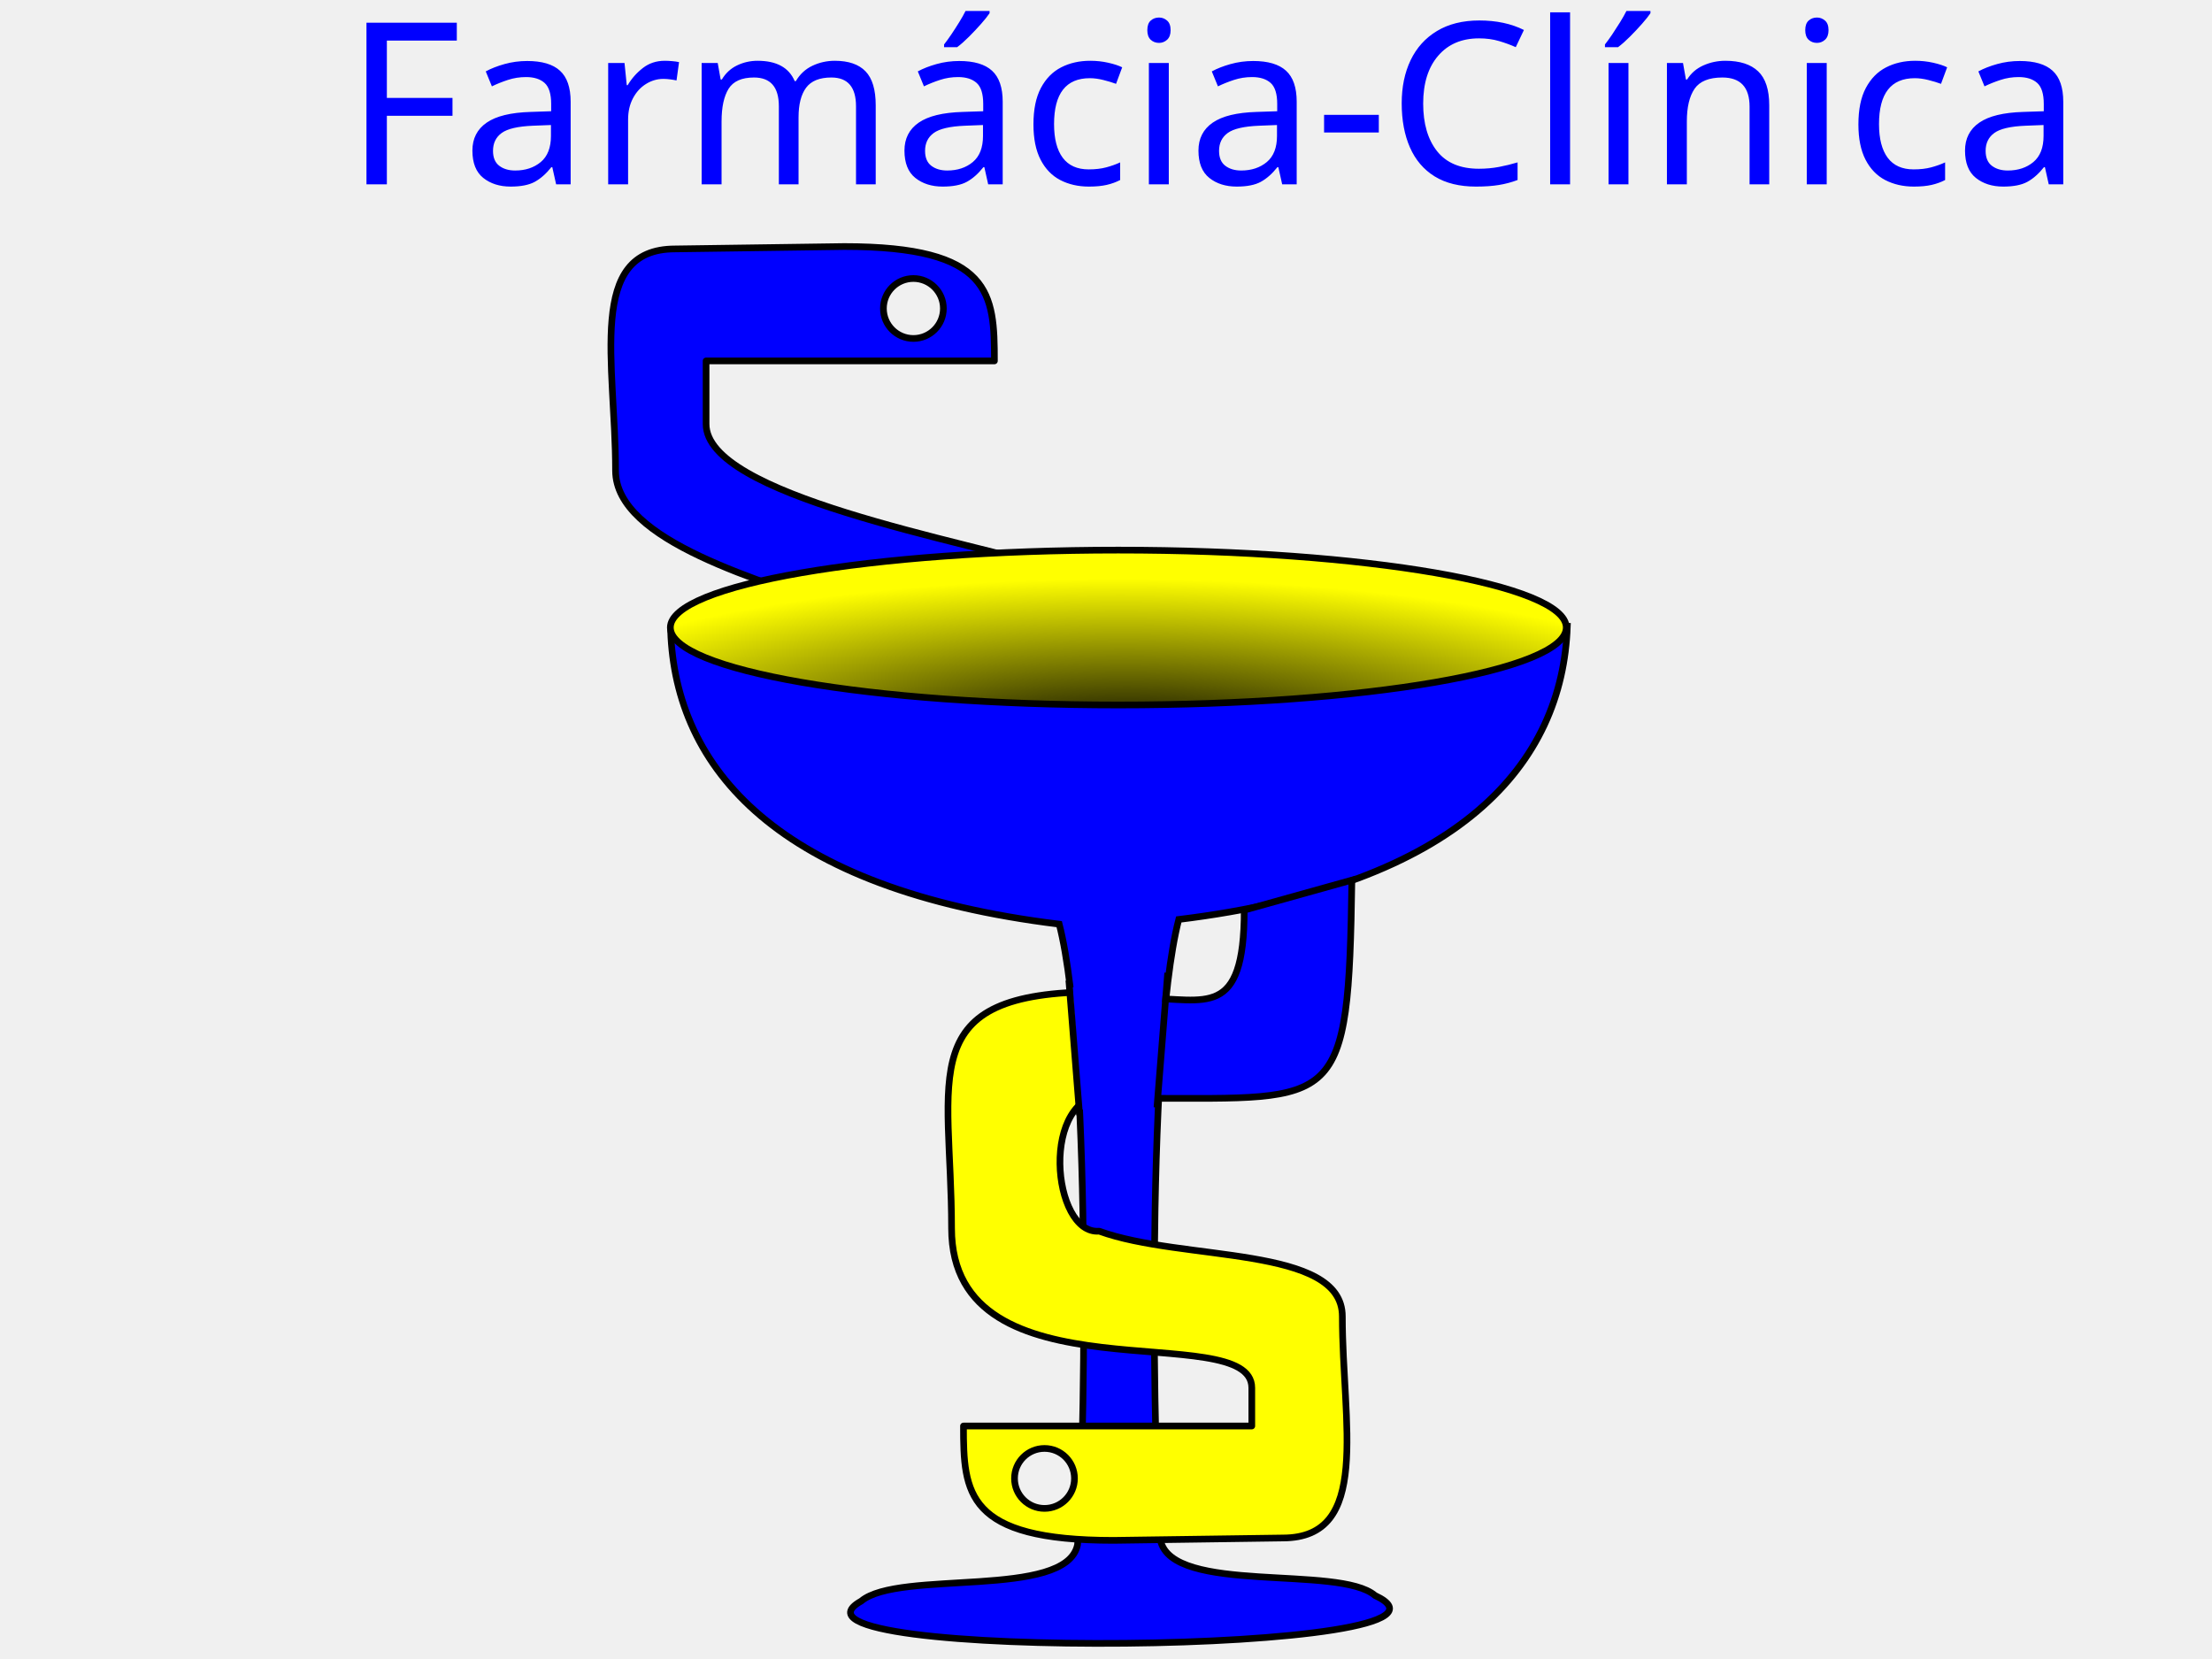
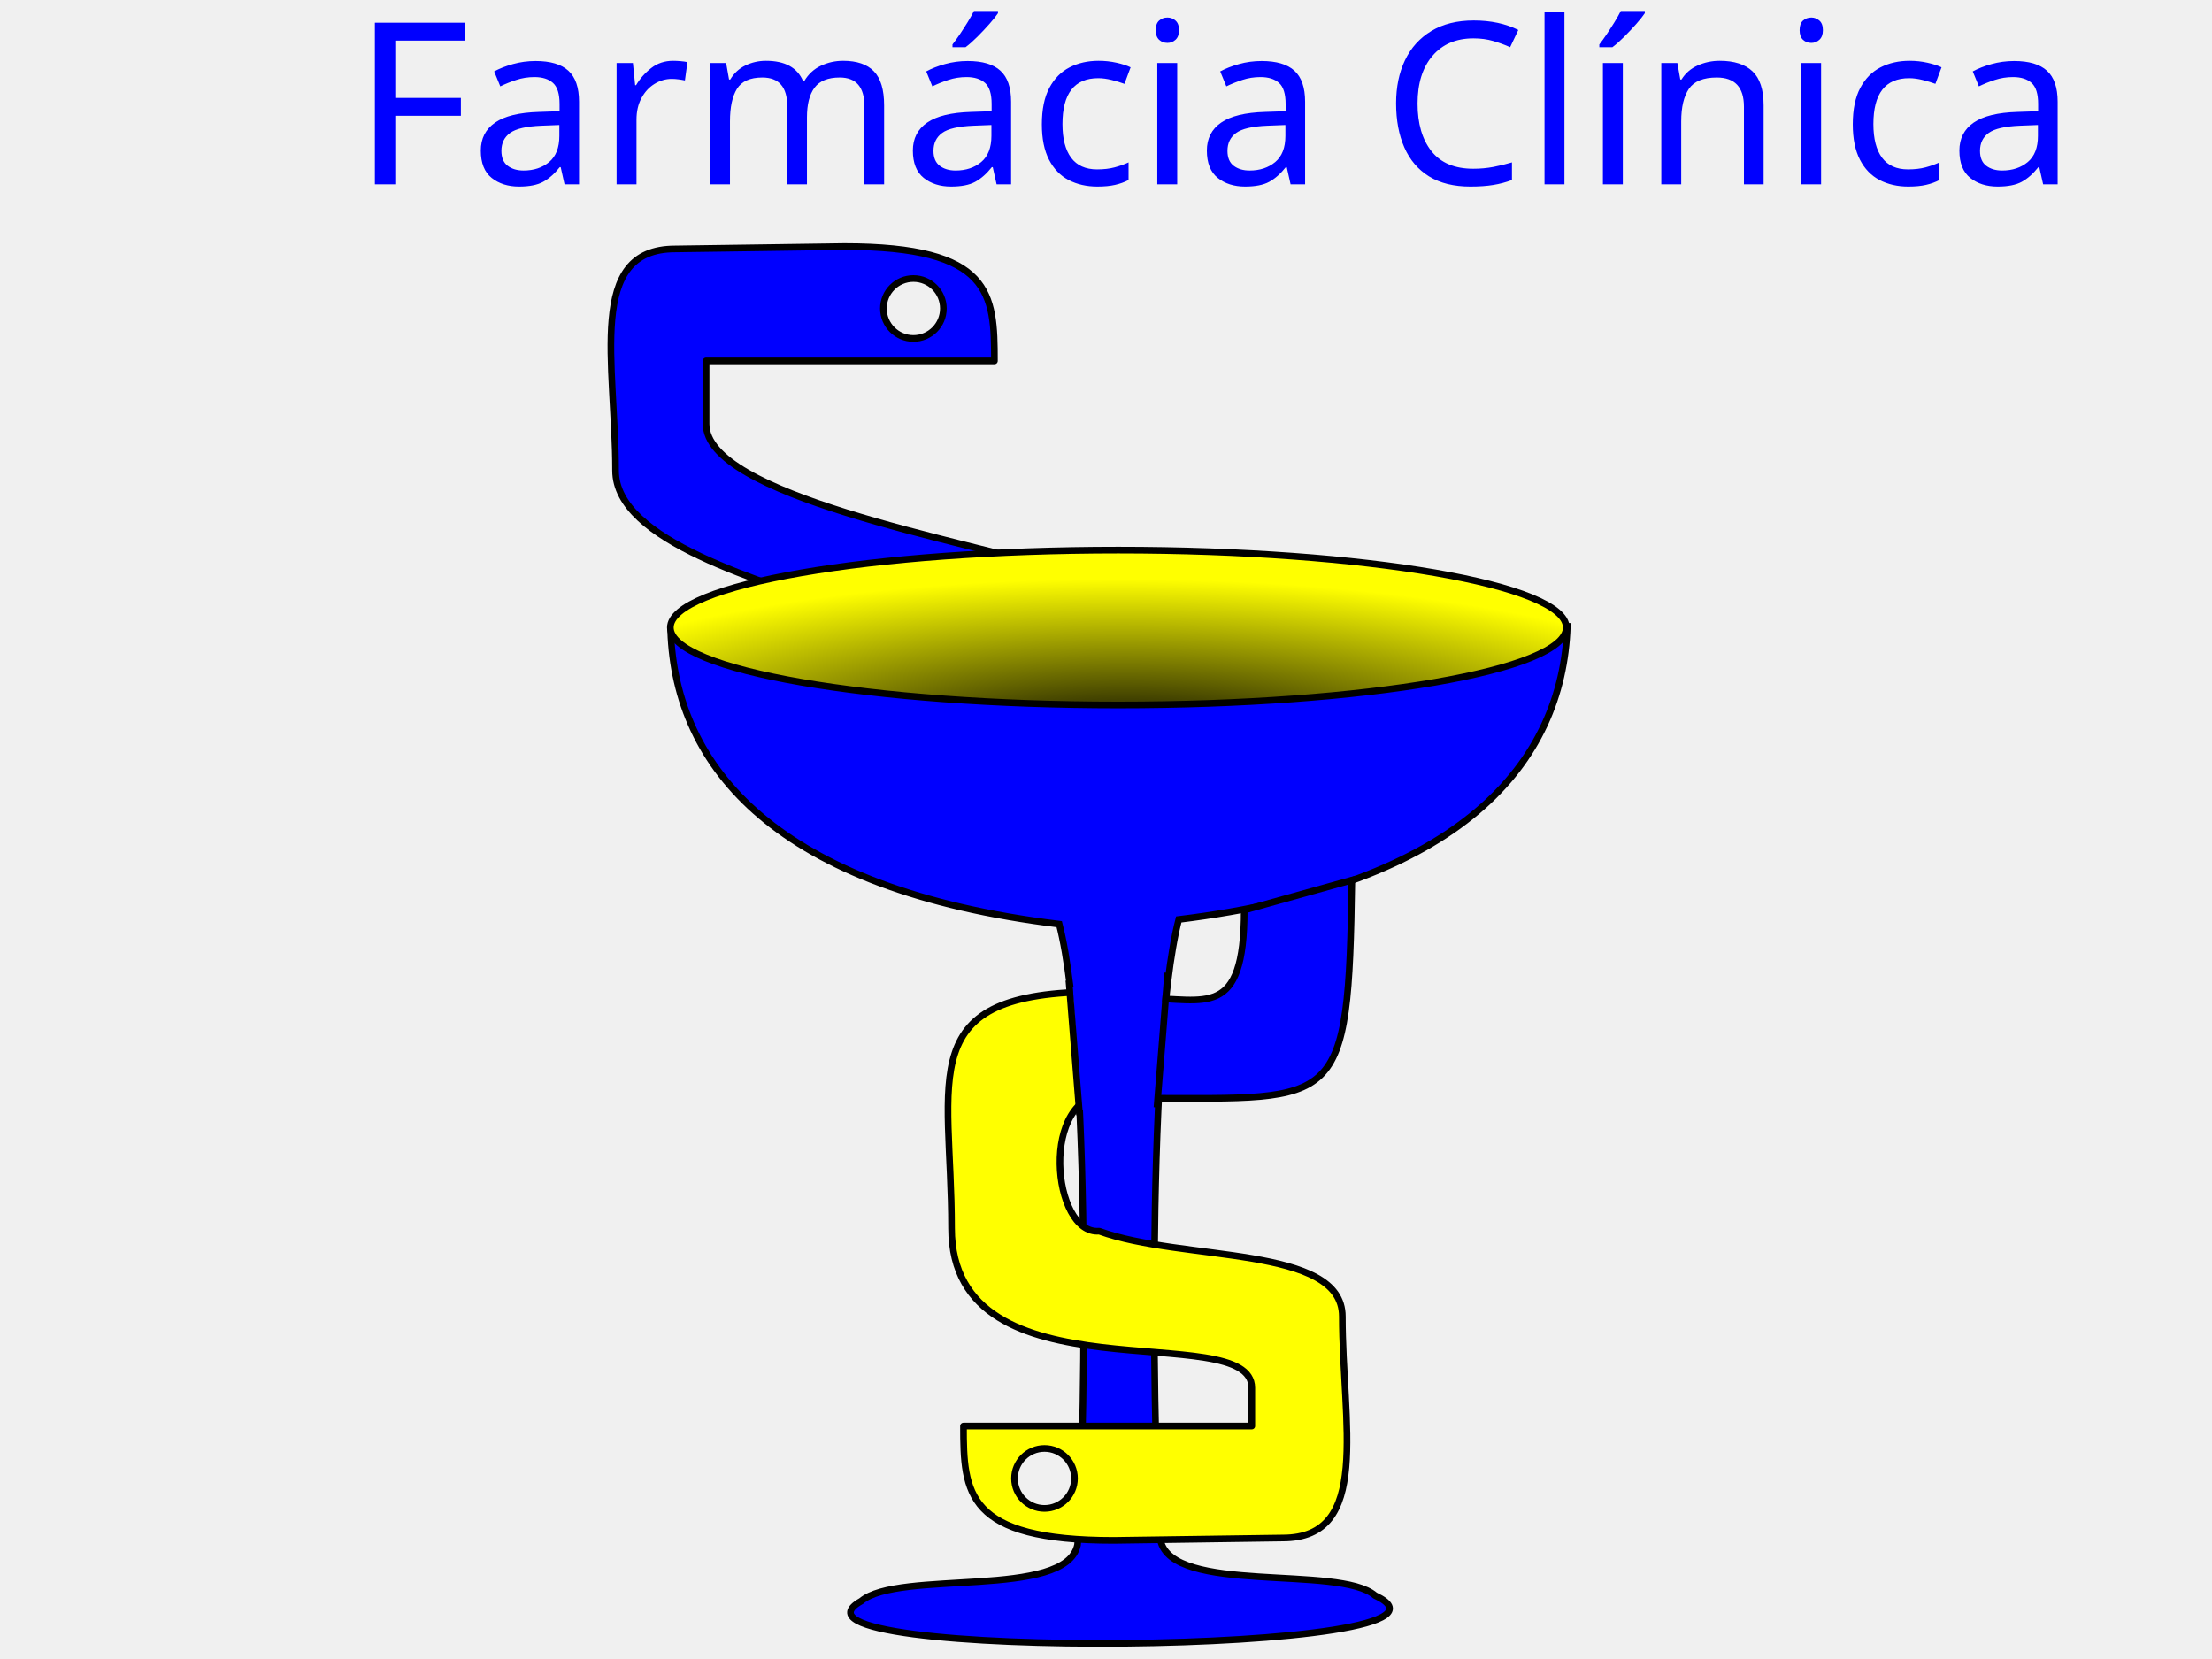
<svg xmlns="http://www.w3.org/2000/svg" xmlns:xlink="http://www.w3.org/1999/xlink" width="800" height="600" viewBox="0 0 800 600" id="svg2" version="1.1">
  <defs id="defs4">
    <linearGradient id="linearGradient4825">
      <stop id="stop4829" offset="0" style="stop-color:#000000;stop-opacity:1" />
      <stop id="stop4827" offset="1" style="stop-color:#ffff00;stop-opacity:1;" />
    </linearGradient>
    <radialGradient xlink:href="#linearGradient4825" id="radialGradient4839" cx="407.567" cy="856.954" fx="407.567" fy="856.954" r="163.217" gradientTransform="matrix(1.420737,0.00707532,-0.0017853,0.3584932,-168.5164,410.1367)" gradientUnits="userSpaceOnUse" />
  </defs>
  <g id="layer1" transform="translate(0,-452.3622)">
    <path id="path4191" style="opacity:1;fill:#0000ff;fill-opacity:1;fill-rule:nonzero;stroke:#000000;stroke-width:2.413;stroke-linecap:square;stroke-linejoin:round;stroke-miterlimit:4;stroke-dasharray:none" d="m 341.185,563.932 c 0,5.988 -4.854,10.843 -10.843,10.843 -5.988,0 -10.843,-4.854 -10.843,-10.843 0,-5.988 4.854,-10.843 10.843,-10.843 5.988,0 10.843,4.854 10.843,10.843 z m 46.895,95.655 C 346.301,647.466 255.369,631.491 255.369,605.727 l 0,-22.837 104.273,0 c 0,-24.254 -0.891,-41.364 -54.291,-41.364 l -61.185,0.862 c -32.184,0 -21.544,41.347 -21.544,80.143 0,25.782 53.432,39.844 83.59,50.844 z" />
    <path style="fill:#0000ff;fill-rule:evenodd;stroke:#000000;stroke-width:2.413;stroke-linecap:butt;stroke-linejoin:miter;stroke-miterlimit:4;stroke-dasharray:none;stroke-opacity:1" d="m 242.555,680.59 c 1.724,49.407 38.279,93.482 140.528,106.007 12.352,47.684 8.909,204.424 6.611,224.532 -4.248,19.711 -64.558,8.791 -78.26,20.317 -38.98,21.867 231.892,19.445 185.843,-2.062 -13.016,-11.166 -73.326,-0.246 -77.574,-19.957 -2.298,-20.108 -5.741,-176.848 6.611,-224.532 C 528.564,772.369 565.119,728.295 566.842,678.888 Z" id="path4140-6" />
    <ellipse style="opacity:1;fill:url(#radialGradient4839);fill-opacity:1;fill-rule:nonzero;stroke:#000000;stroke-width:2.413;stroke-linecap:square;stroke-linejoin:round;stroke-miterlimit:4;stroke-dasharray:none" id="path4136" cx="404.453" cy="679.321" rx="162.01" ry="28.007" />
    <path id="path4191-5" style="opacity:1;fill:#ffff00;fill-opacity:1;fill-rule:nonzero;stroke:#000000;stroke-width:2.413;stroke-linecap:square;stroke-linejoin:round;stroke-miterlimit:4;stroke-dasharray:none" d="m 366.913,987.055 c 0,-5.988 4.854,-10.843 10.843,-10.843 5.988,0 10.843,4.854 10.843,10.843 0,5.988 -4.854,10.843 -10.843,10.843 -5.988,0 -10.843,-4.854 -10.843,-10.843 z m -22.766,-90.485 c 0,63.582 108.581,31.974 108.581,57.738 l 0,13.788 -104.273,0 c 0,24.254 0.891,41.364 54.291,41.364 l 61.185,-0.862 c 32.184,0 21.544,-41.347 21.544,-80.143 0,-25.782 -57.771,-19.827 -87.93,-30.827 -17.042,1.471 -21.941,-49.707 3.395,-49.707 13.792,0 6.786,-36.863 -3.666,-36.863 -67.582,0 -53.127,30.604 -53.127,85.512 z" />
    <path style="fill:#0000ff;fill-rule:evenodd;stroke:#ffffff;stroke-width:0;stroke-linecap:butt;stroke-linejoin:miter;stroke-miterlimit:4;stroke-dasharray:none;stroke-opacity:1" d="m 387.865,809.533 3.232,44.165 19.605,-2.37 2.37,-54.075 z" id="path4210" />
    <path style="fill:none;fill-rule:evenodd;stroke:#000000;stroke-width:2.413;stroke-linecap:butt;stroke-linejoin:miter;stroke-miterlimit:4;stroke-dasharray:none;stroke-opacity:1" d="m 386.572,806.948 3.878,48.689" id="path4212" />
    <path style="fill:#0000ff;fill-rule:evenodd;stroke:#000000;stroke-width:2.413;stroke-linecap:butt;stroke-linejoin:miter;stroke-miterlimit:4;stroke-dasharray:none;stroke-opacity:1" d="m 488.926,770.665 c -1.239,83.114 -4.665,78.911 -73.732,78.911 l -0.914,-36.161 c 21.401,0 35.715,7.781 35.715,-31.887 z" id="path4214" />
    <path style="fill:#0000ff;fill-rule:evenodd;stroke:#ffffff;stroke-width:0;stroke-linecap:butt;stroke-linejoin:miter;stroke-miterlimit:4;stroke-dasharray:none;stroke-opacity:1" d="m 420.797,807.892 -3.232,44.165 -19.605,-2.37 -2.37,-54.075 z" id="path4210-3" />
    <path style="fill:none;fill-rule:evenodd;stroke:#000000;stroke-width:2.413;stroke-linecap:butt;stroke-linejoin:miter;stroke-miterlimit:4;stroke-dasharray:none;stroke-opacity:1" d="m 422.312,804.209 -3.878,48.689" id="path4212-5" />
-     <text xml:space="preserve" style="font-style:normal;font-variant:normal;font-weight:normal;font-stretch:normal;font-size:81.854px;line-height:125%;font-family:Lobster;-inkscape-font-specification:'Lobster, Normal';text-align:start;letter-spacing:0px;word-spacing:0px;writing-mode:lr-tb;text-anchor:start;fill:#0000ff;fill-opacity:1;stroke:none;stroke-width:2;stroke-linecap:butt;stroke-linejoin:miter;stroke-miterlimit:4;stroke-dasharray:none;stroke-opacity:1" x="124.603" y="519.033" id="text4267">
-       <tspan id="tspan4269" x="124.603" y="519.033">Farmácia-Clínica</tspan>
+     <text xml:space="preserve" style="font-style:normal;font-variant:normal;font-weight:normal;font-stretch:normal;font-size:81.854px;line-height:125%;font-family:Lobster;-inkscape-font-specification:'Lobster, Normal';text-align:start;letter-spacing:0px;word-spacing:0px;writing-mode:lr-tb;text-anchor:start;fill:#0000ff;fill-opacity:1;stroke:none;stroke-width:2;stroke-linecap:butt;stroke-linejoin:miter;stroke-miterlimit:4;stroke-dasharray:none;stroke-opacity:1" x="127.641" y="519.033" id="text4267">
+       <tspan id="tspan4269" x="127.641" y="519.033">Farmácia Clínica</tspan>
    </text>
  </g>
</svg>
